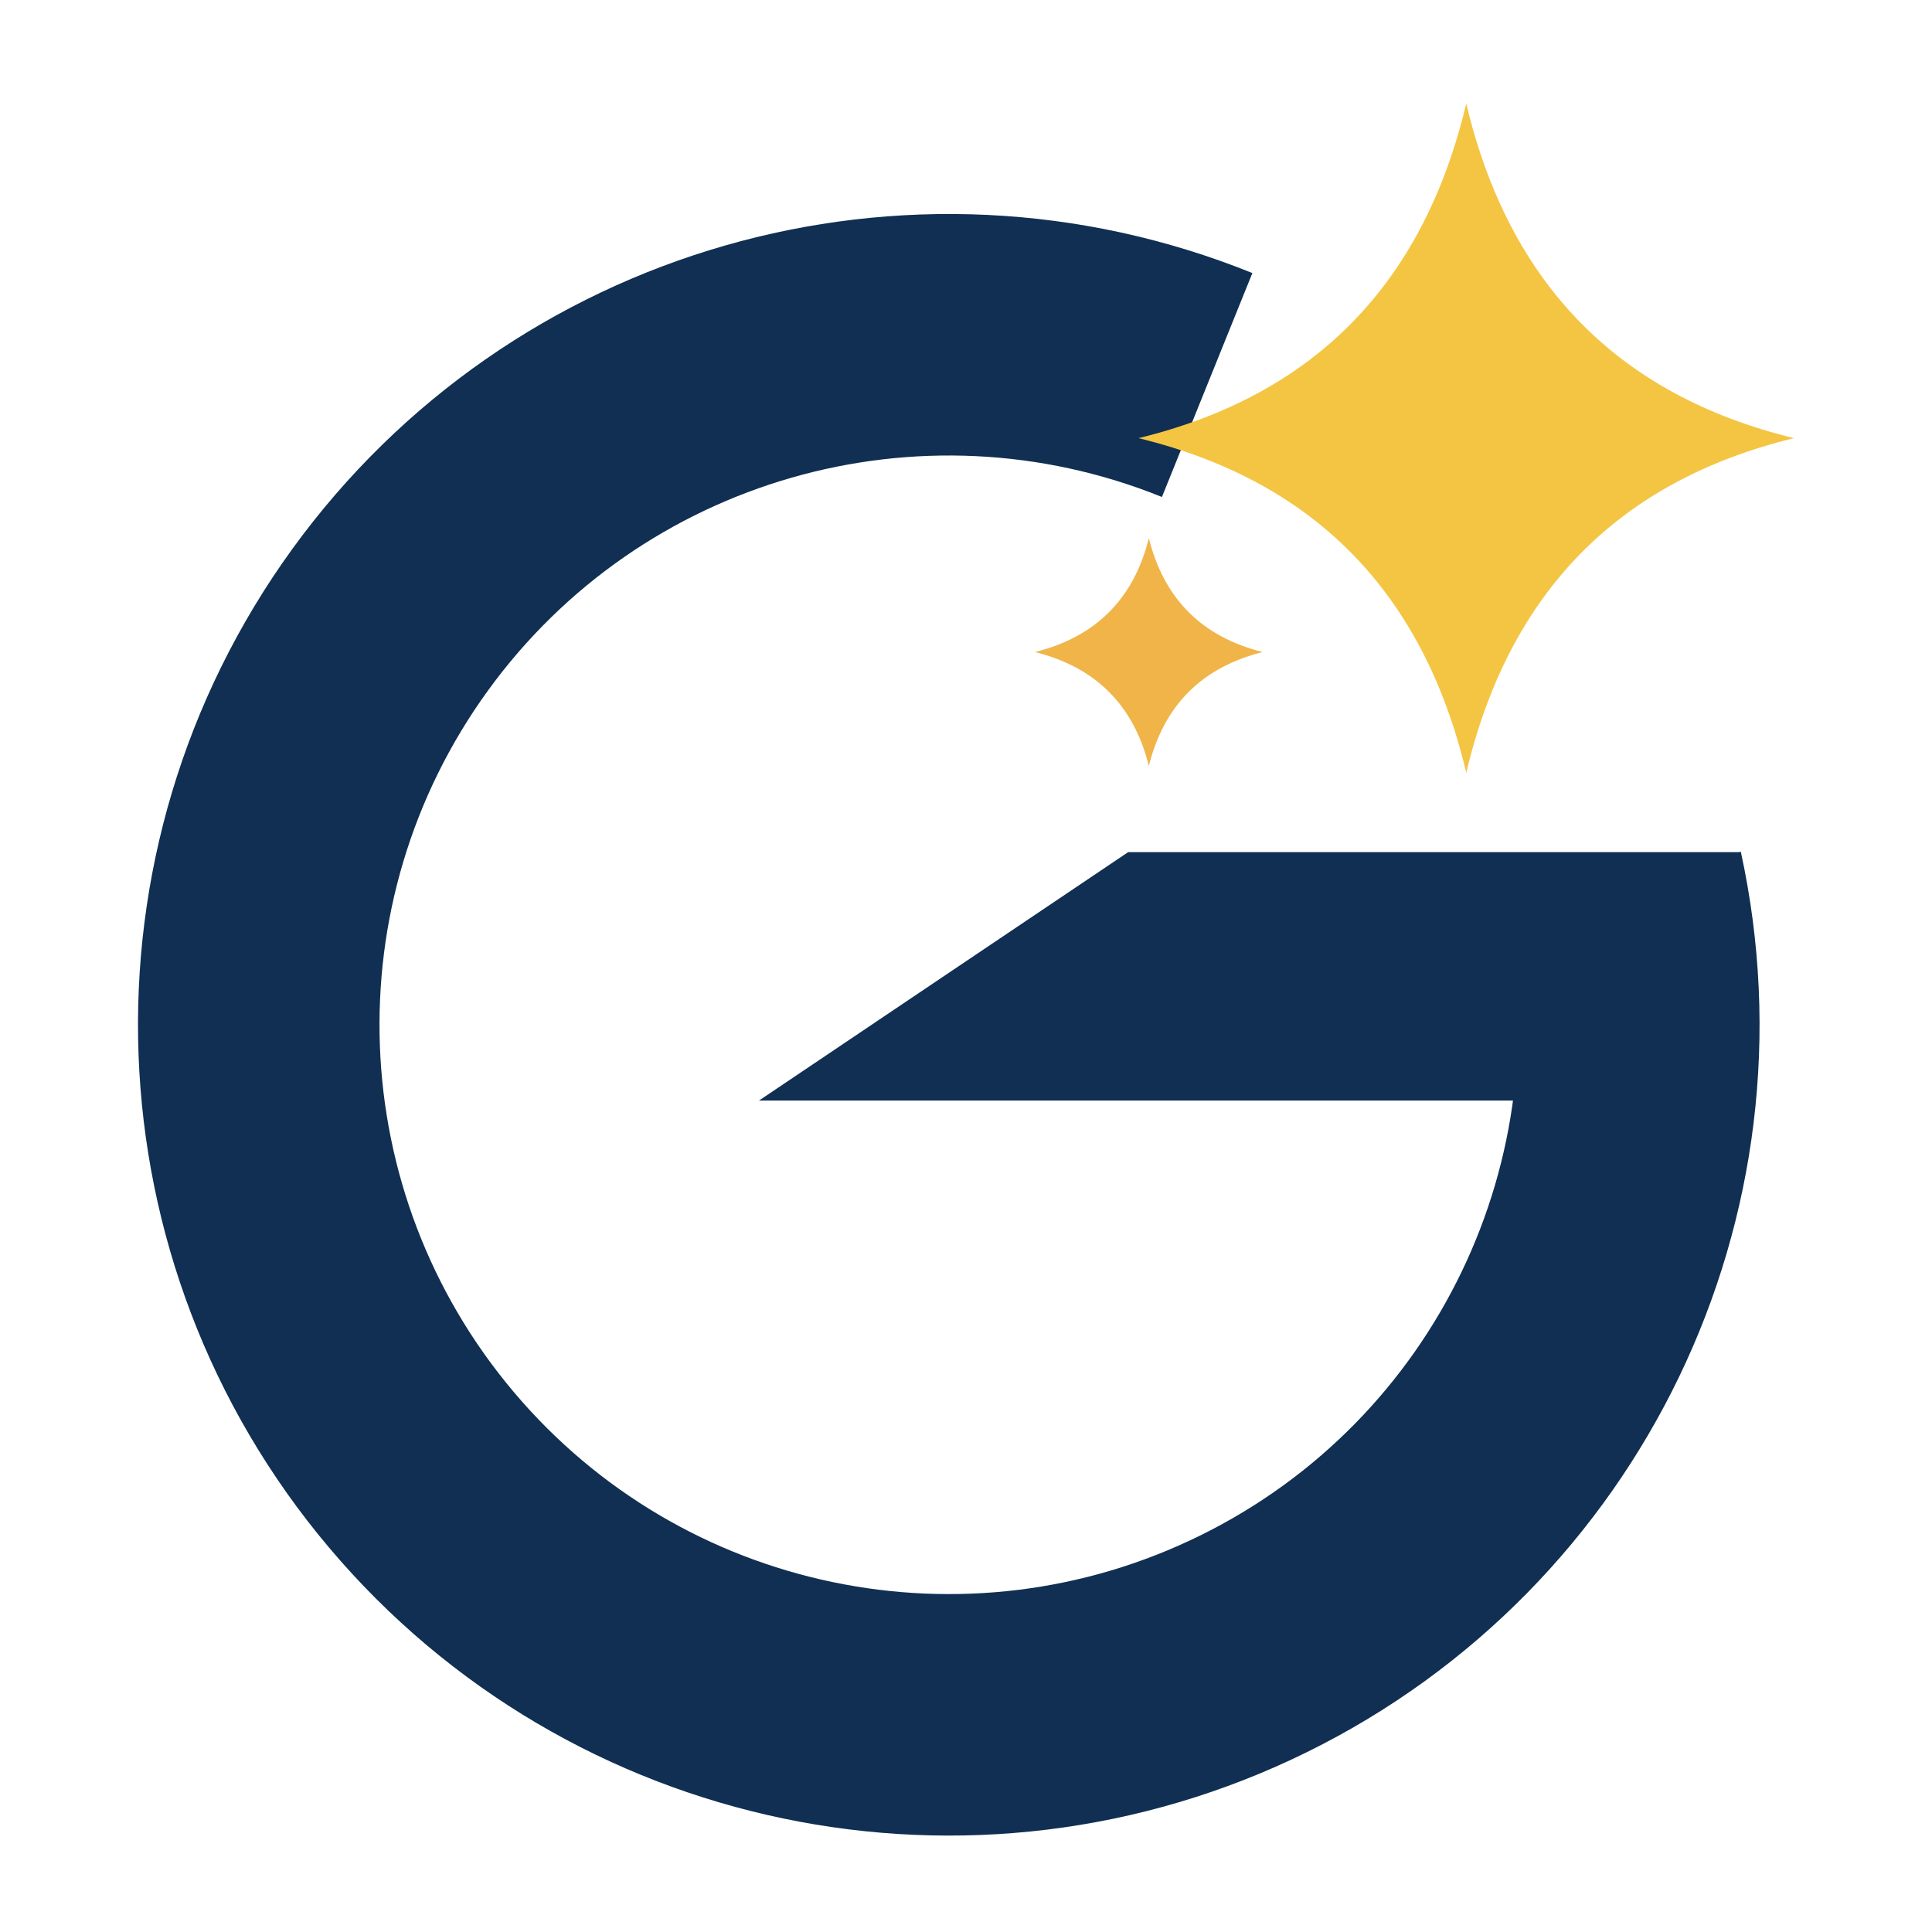
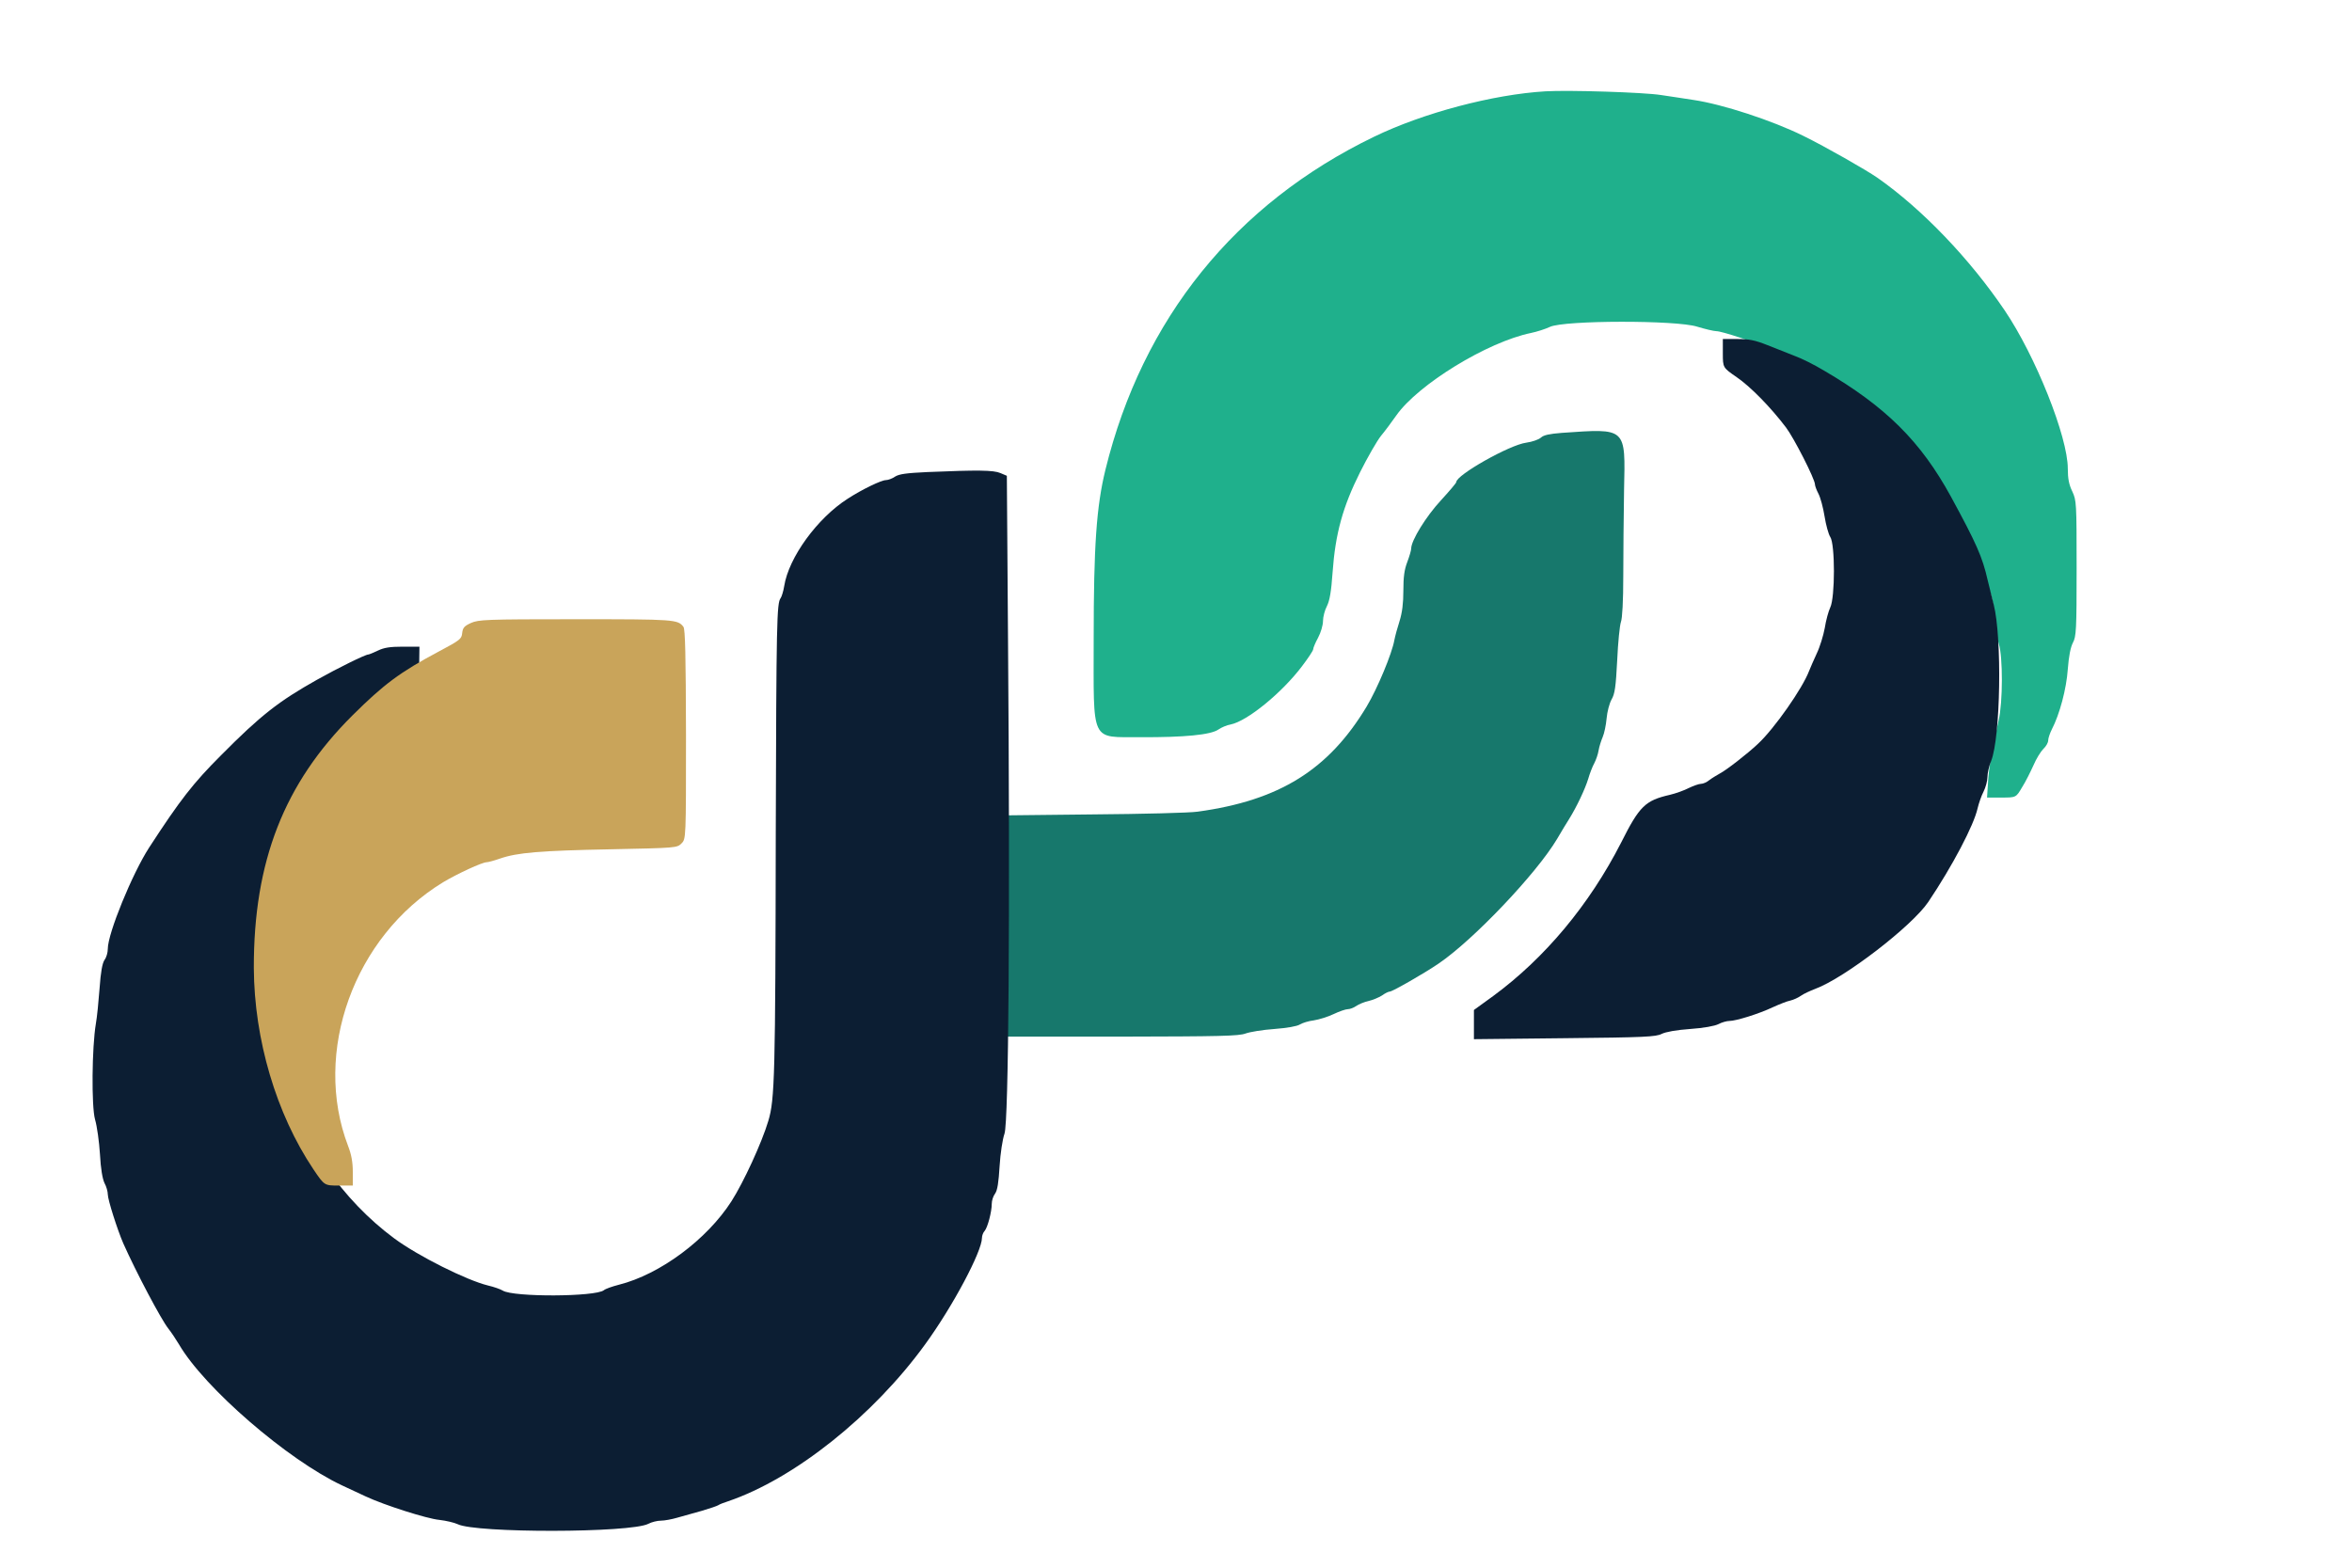
- <svg xmlns="http://www.w3.org/2000/svg" viewBox="45 33 560 560">
-   <path d="M515.4 287.4A200 200 0 1 1 394.9 144.6" fill="none" stroke="#102f52" stroke-width="70" />
-   <path d="M372 280H549.6L553.9 352H265Z" fill="#102f52" />
-   <path d="M470 63Q488.6 141.4 565 160Q488.6 178.6 470 257Q451.4 178.6 375 160Q451.4 141.4 470 63Z" fill="#f4c542" />
-   <path d="M378 189Q384.6 215.4 411 222Q384.6 228.6 378 255Q371.4 228.6 345 222Q371.4 215.4 378 189Z" fill="#f0b448" />
+ <svg xmlns="http://www.w3.org/2000/svg" viewBox="0 0 1200 800">
+   <g transform="translate(0,800) scale(0.1,-0.1)" fill="#17786c">
+     <path d="M7968 5791 c-63 -5 -92 -11 -106 -24 -11 -10 -45 -22 -75 -26 -85 -11 -357 -165 -357 -201 0 -5 -36 -47 -79 -94 -75 -81 -151 -204 -151 -245 0 -9 -9 -40 -20 -69 -15 -39 -20 -76 -20 -146 0 -65 -6 -112 -19 -154 -11 -34 -23 -78 -27 -99 -12 -68 -86 -246 -141 -338 -194 -323 -445 -480 -863 -537 -41 -6 -282 -12 -536 -14 l-461 -5 -7 -447 c-4 -246 -4 -500 0 -564 l7 -118 601 0 c513 1 607 3 641 16 22 8 88 19 147 23 65 5 116 14 130 23 13 8 45 18 71 21 26 4 72 18 101 32 29 14 62 25 72 25 11 0 30 7 43 16 13 9 41 21 64 26 22 5 52 18 68 28 15 11 33 20 40 20 13 0 176 93 249 143 178 121 500 460 605 637 21 36 48 81 61 101 38 61 81 152 97 204 8 28 22 64 31 80 9 17 19 46 22 65 3 19 13 50 21 69 8 18 17 61 20 95 3 34 14 76 25 96 17 29 22 64 29 200 4 92 13 179 19 196 7 18 12 106 12 234 0 113 2 310 4 439 7 322 15 315 -318 292z" />
+   </g>
+   <g transform="translate(0,800) scale(0.1,-0.1)" fill="#1fb08c">
+     <path d="M7885 7534 c-268 -16 -623 -110 -875 -232 -707 -342 -1181 -929 -1370 -1699 -46 -187 -60 -392 -60 -859 0 -544 -19 -504 240 -506 222 -1 357 12 396 39 16 11 44 23 63 26 84 17 260 160 363 296 32 42 58 81 58 88 0 7 11 33 25 59 14 26 25 64 25 85 0 21 9 55 20 76 14 28 22 73 29 173 14 197 52 334 140 510 39 78 87 161 107 186 20 24 55 71 78 104 111 158 464 375 688 421 29 6 73 20 96 31 73 34 645 35 751 1 40 -12 85 -23 98 -23 28 0 194 -55 301 -99 226 -94 382 -192 580 -361 57 -48 180 -203 227 -285 15 -27 43 -70 61 -94 42 -55 182 -337 190 -382 3 -19 16 -59 30 -90 16 -38 26 -84 30 -145 3 -49 13 -111 22 -139 21 -68 21 -297 -1 -392 -35 -154 -50 -242 -54 -316 l-5 -77 74 0 c74 0 74 0 105 53 18 28 43 79 58 112 14 33 37 70 50 83 14 13 25 32 25 44 0 11 9 37 19 57 39 75 74 205 81 306 5 66 14 112 26 135 17 32 19 63 19 380 0 337 -1 346 -22 392 -17 35 -23 65 -23 117 0 162 -165 575 -322 807 -178 263 -420 516 -648 676 -59 41 -266 159 -380 215 -158 78 -411 161 -560 183 -41 6 -115 18 -165 25 -88 14 -471 26 -590 19z" />
+   </g>
+   <g transform="translate(0,800) scale(0.1,-0.1)" fill="#0c1e33">
+     <path d="M8790 6197 c0 -73 0 -73 71 -122 70 -48 172 -152 251 -256 41 -54 148 -264 148 -291 0 -7 8 -29 18 -48 10 -19 24 -71 31 -115 7 -44 20 -91 29 -105 25 -36 25 -309 0 -360 -9 -19 -22 -66 -28 -105 -7 -38 -25 -97 -41 -130 -15 -33 -33 -73 -39 -89 -33 -88 -177 -294 -261 -372 -54 -51 -161 -134 -194 -151 -16 -9 -41 -24 -54 -34 -13 -11 -32 -19 -43 -19 -10 0 -38 -10 -61 -21 -23 -12 -67 -28 -97 -35 -126 -29 -155 -57 -249 -244 -162 -317 -389 -589 -653 -783 l-98 -71 0 -74 0 -75 463 5 c407 4 466 7 495 22 20 10 74 20 145 25 70 5 125 15 145 25 17 9 42 16 55 16 34 0 150 36 222 70 33 15 73 31 89 34 17 4 41 15 55 25 14 10 47 25 73 35 149 55 493 320 576 443 123 183 233 392 252 479 6 25 19 63 30 84 11 22 20 55 20 74 0 19 8 57 19 83 48 122 56 628 13 798 -11 44 -25 100 -31 125 -27 119 -57 186 -188 427 -154 281 -331 457 -647 642 -48 29 -116 63 -150 75 -33 13 -96 38 -139 55 -63 25 -93 31 -153 31 l-74 0 0 -73z M4730 5591 c-106 -5 -142 -10 -163 -23 -14 -10 -36 -18 -47 -18 -23 0 -121 -47 -195 -95 -155 -99 -301 -300 -324 -446 -4 -26 -13 -54 -18 -61 -20 -26 -22 -118 -25 -1193 -2 -1240 -5 -1366 -38 -1475 -33 -111 -126 -313 -188 -410 -125 -195 -364 -373 -574 -426 -35 -9 -69 -21 -77 -28 -43 -34 -461 -36 -516 -2 -11 7 -45 19 -75 26 -110 27 -356 150 -478 240 -533 394 -798 1176 -622 1842 58 224 117 357 238 543 80 124 328 375 439 445 72 45 72 45 72 118 l1 72 -85 0 c-66 0 -96 -5 -127 -20 -23 -11 -45 -20 -49 -20 -15 0 -157 -70 -262 -129 -194 -109 -287 -181 -490 -386 -142 -142 -208 -227 -366 -470 -86 -133 -211 -438 -211 -517 0 -19 -7 -44 -17 -57 -11 -17 -19 -60 -25 -145 -5 -67 -13 -148 -19 -181 -20 -119 -23 -421 -4 -488 10 -34 21 -113 25 -177 4 -75 13 -126 23 -147 10 -18 17 -44 17 -58 0 -27 49 -181 79 -250 65 -146 192 -387 230 -435 15 -19 39 -55 54 -80 129 -222 555 -590 832 -720 39 -18 93 -43 120 -56 96 -45 313 -114 376 -120 35 -4 77 -14 94 -22 92 -46 883 -45 973 2 17 9 46 16 64 16 18 0 56 7 83 15 28 8 84 24 125 35 41 12 79 25 85 29 5 4 28 13 50 20 338 115 741 436 1006 802 141 194 289 473 289 542 0 11 6 28 14 36 15 18 36 97 36 138 0 16 7 39 17 52 12 17 18 57 23 140 4 66 15 137 25 166 21 60 29 1113 18 2514 l-6 843 -33 14 c-35 15 -114 16 -374 5z" />
+   </g>
+   <g transform="translate(0,800) scale(0.1,-0.1)" fill="#c9a45a">
+     <path d="M2403 4821 c-35 -16 -42 -25 -45 -52 -3 -30 -11 -36 -120 -94 -197 -105 -280 -167 -439 -325 -350 -348 -505 -746 -504 -1290 2 -364 114 -744 304 -1027 56 -83 56 -83 129 -83 l72 0 0 70 c0 49 -7 88 -24 132 -183 478 30 1069 485 1346 72 43 199 102 222 102 7 0 38 8 69 19 87 30 201 40 562 47 337 7 340 7 363 30 23 23 23 23 23 556 -1 403 -4 537 -13 549 -29 38 -43 39 -549 39 -463 0 -496 -2 -535 -19z" />
+   </g>
</svg>
